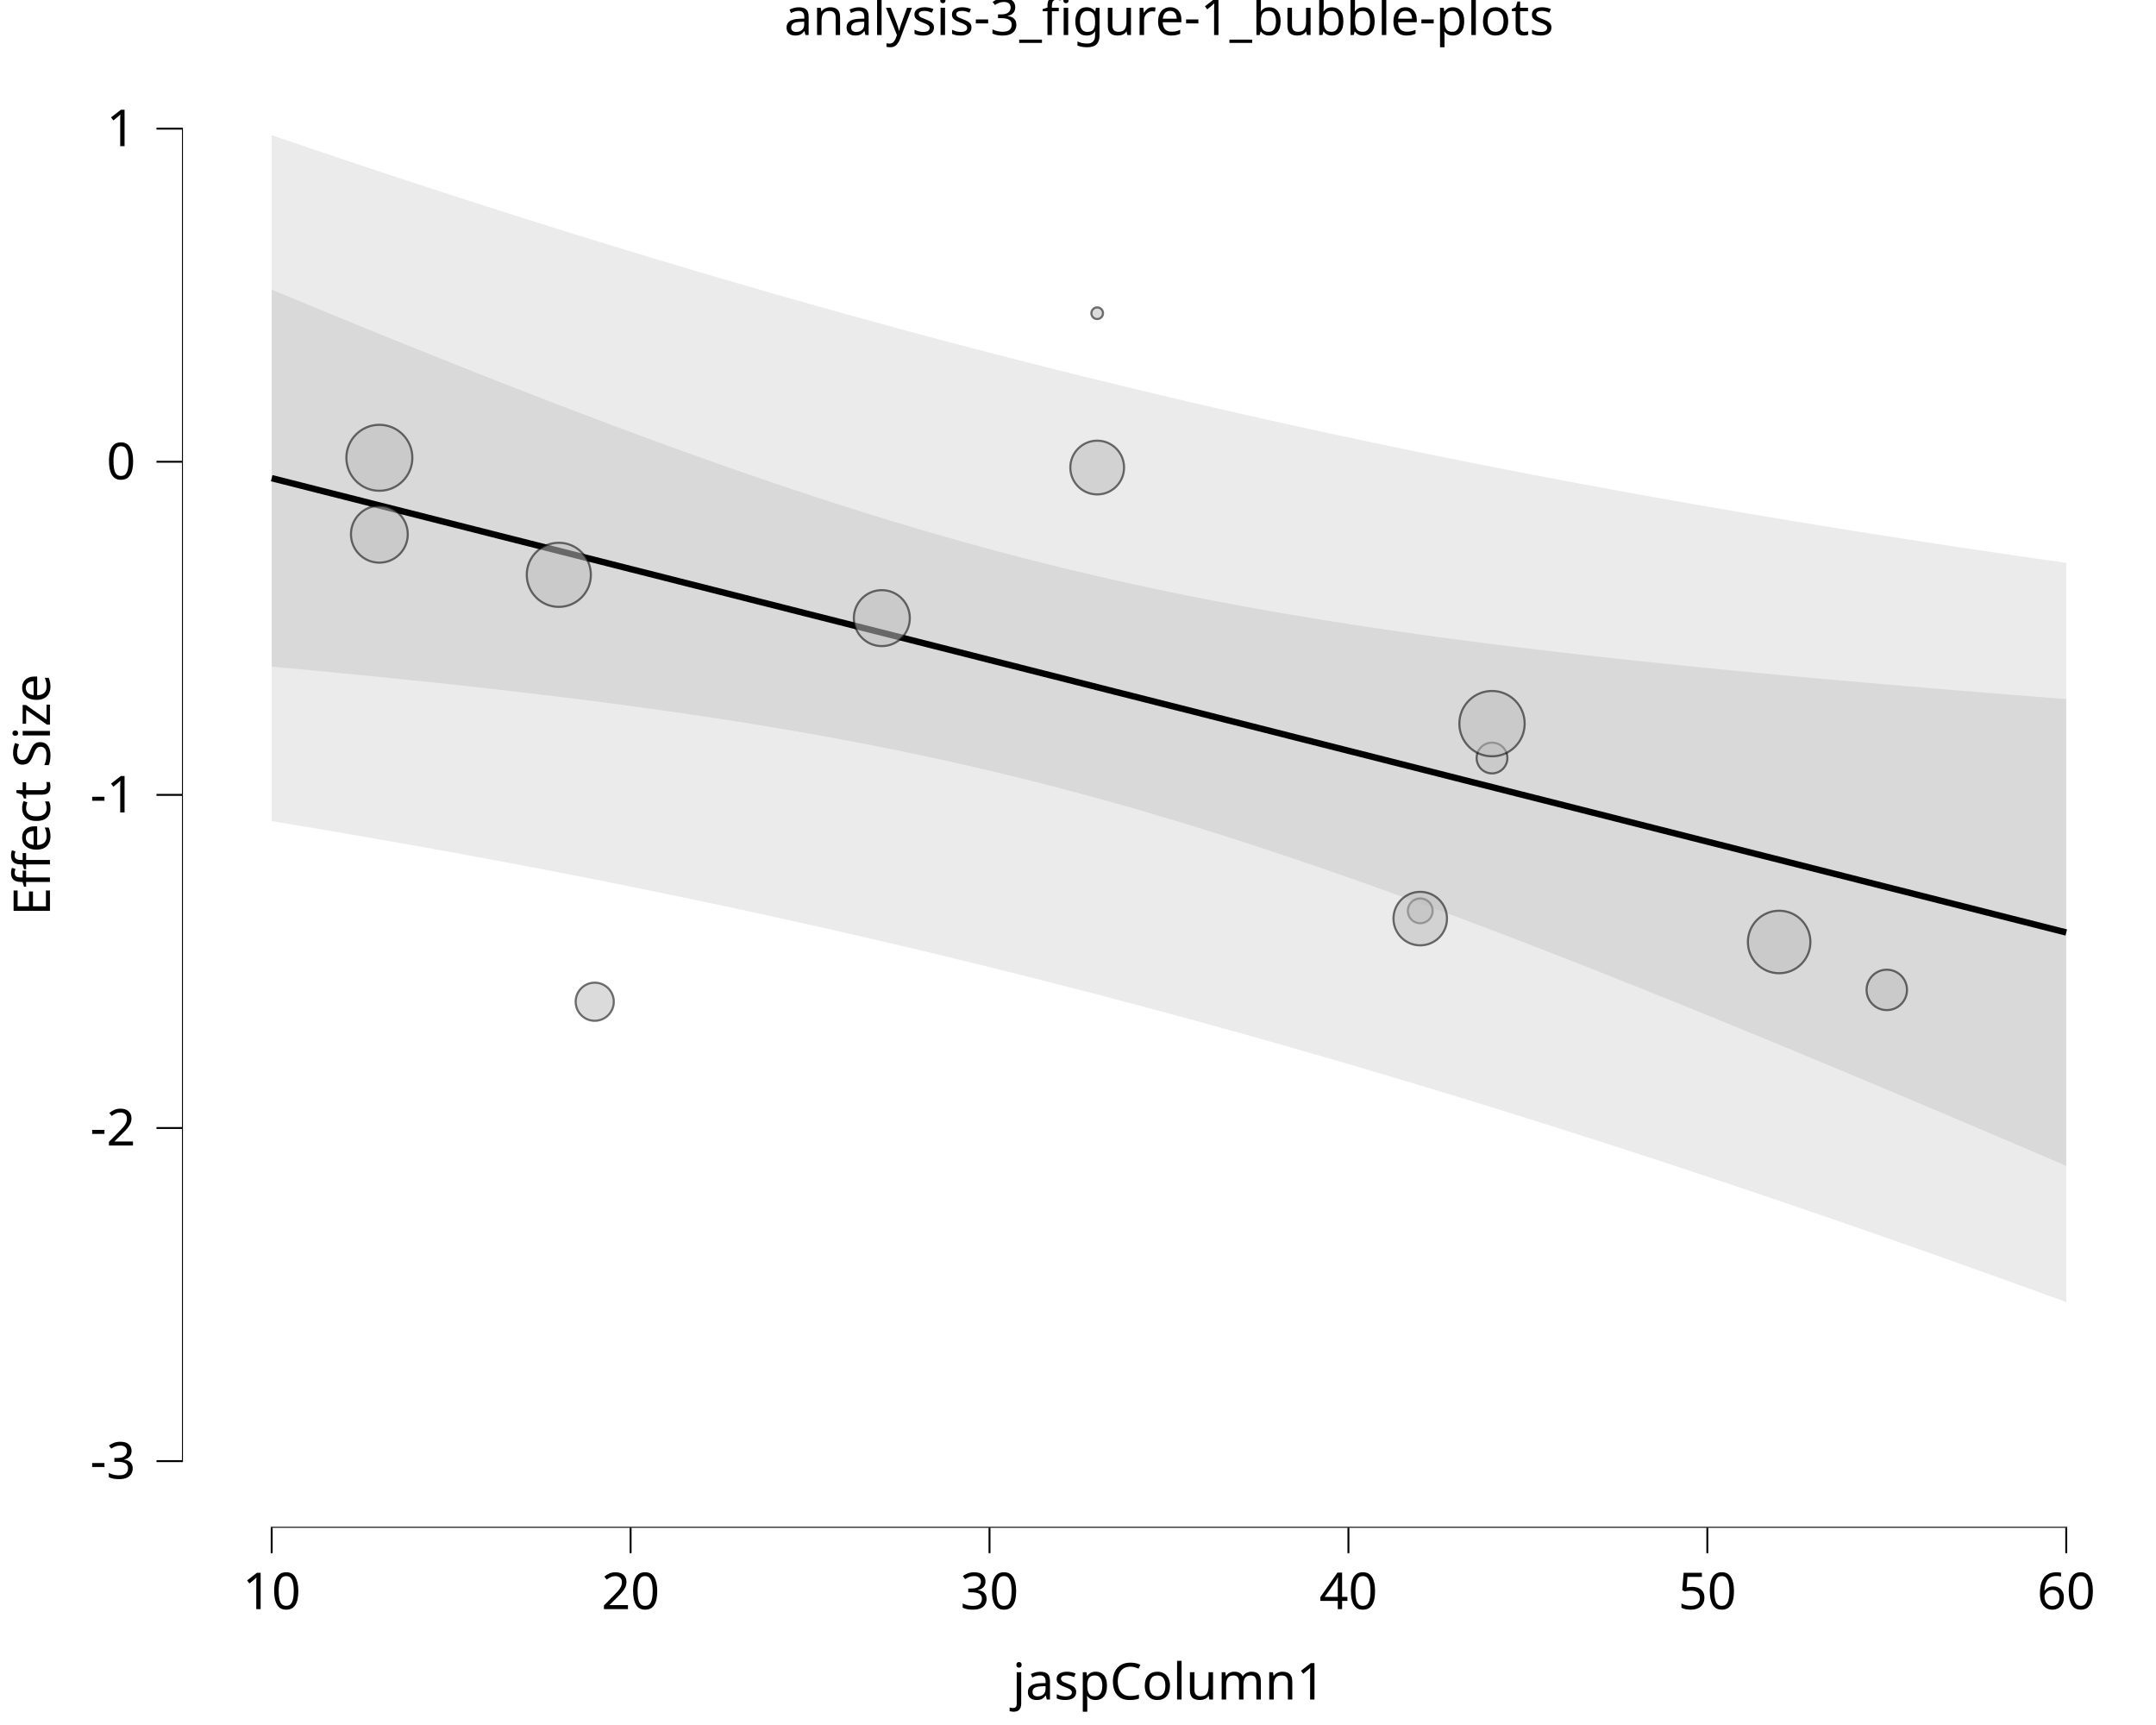
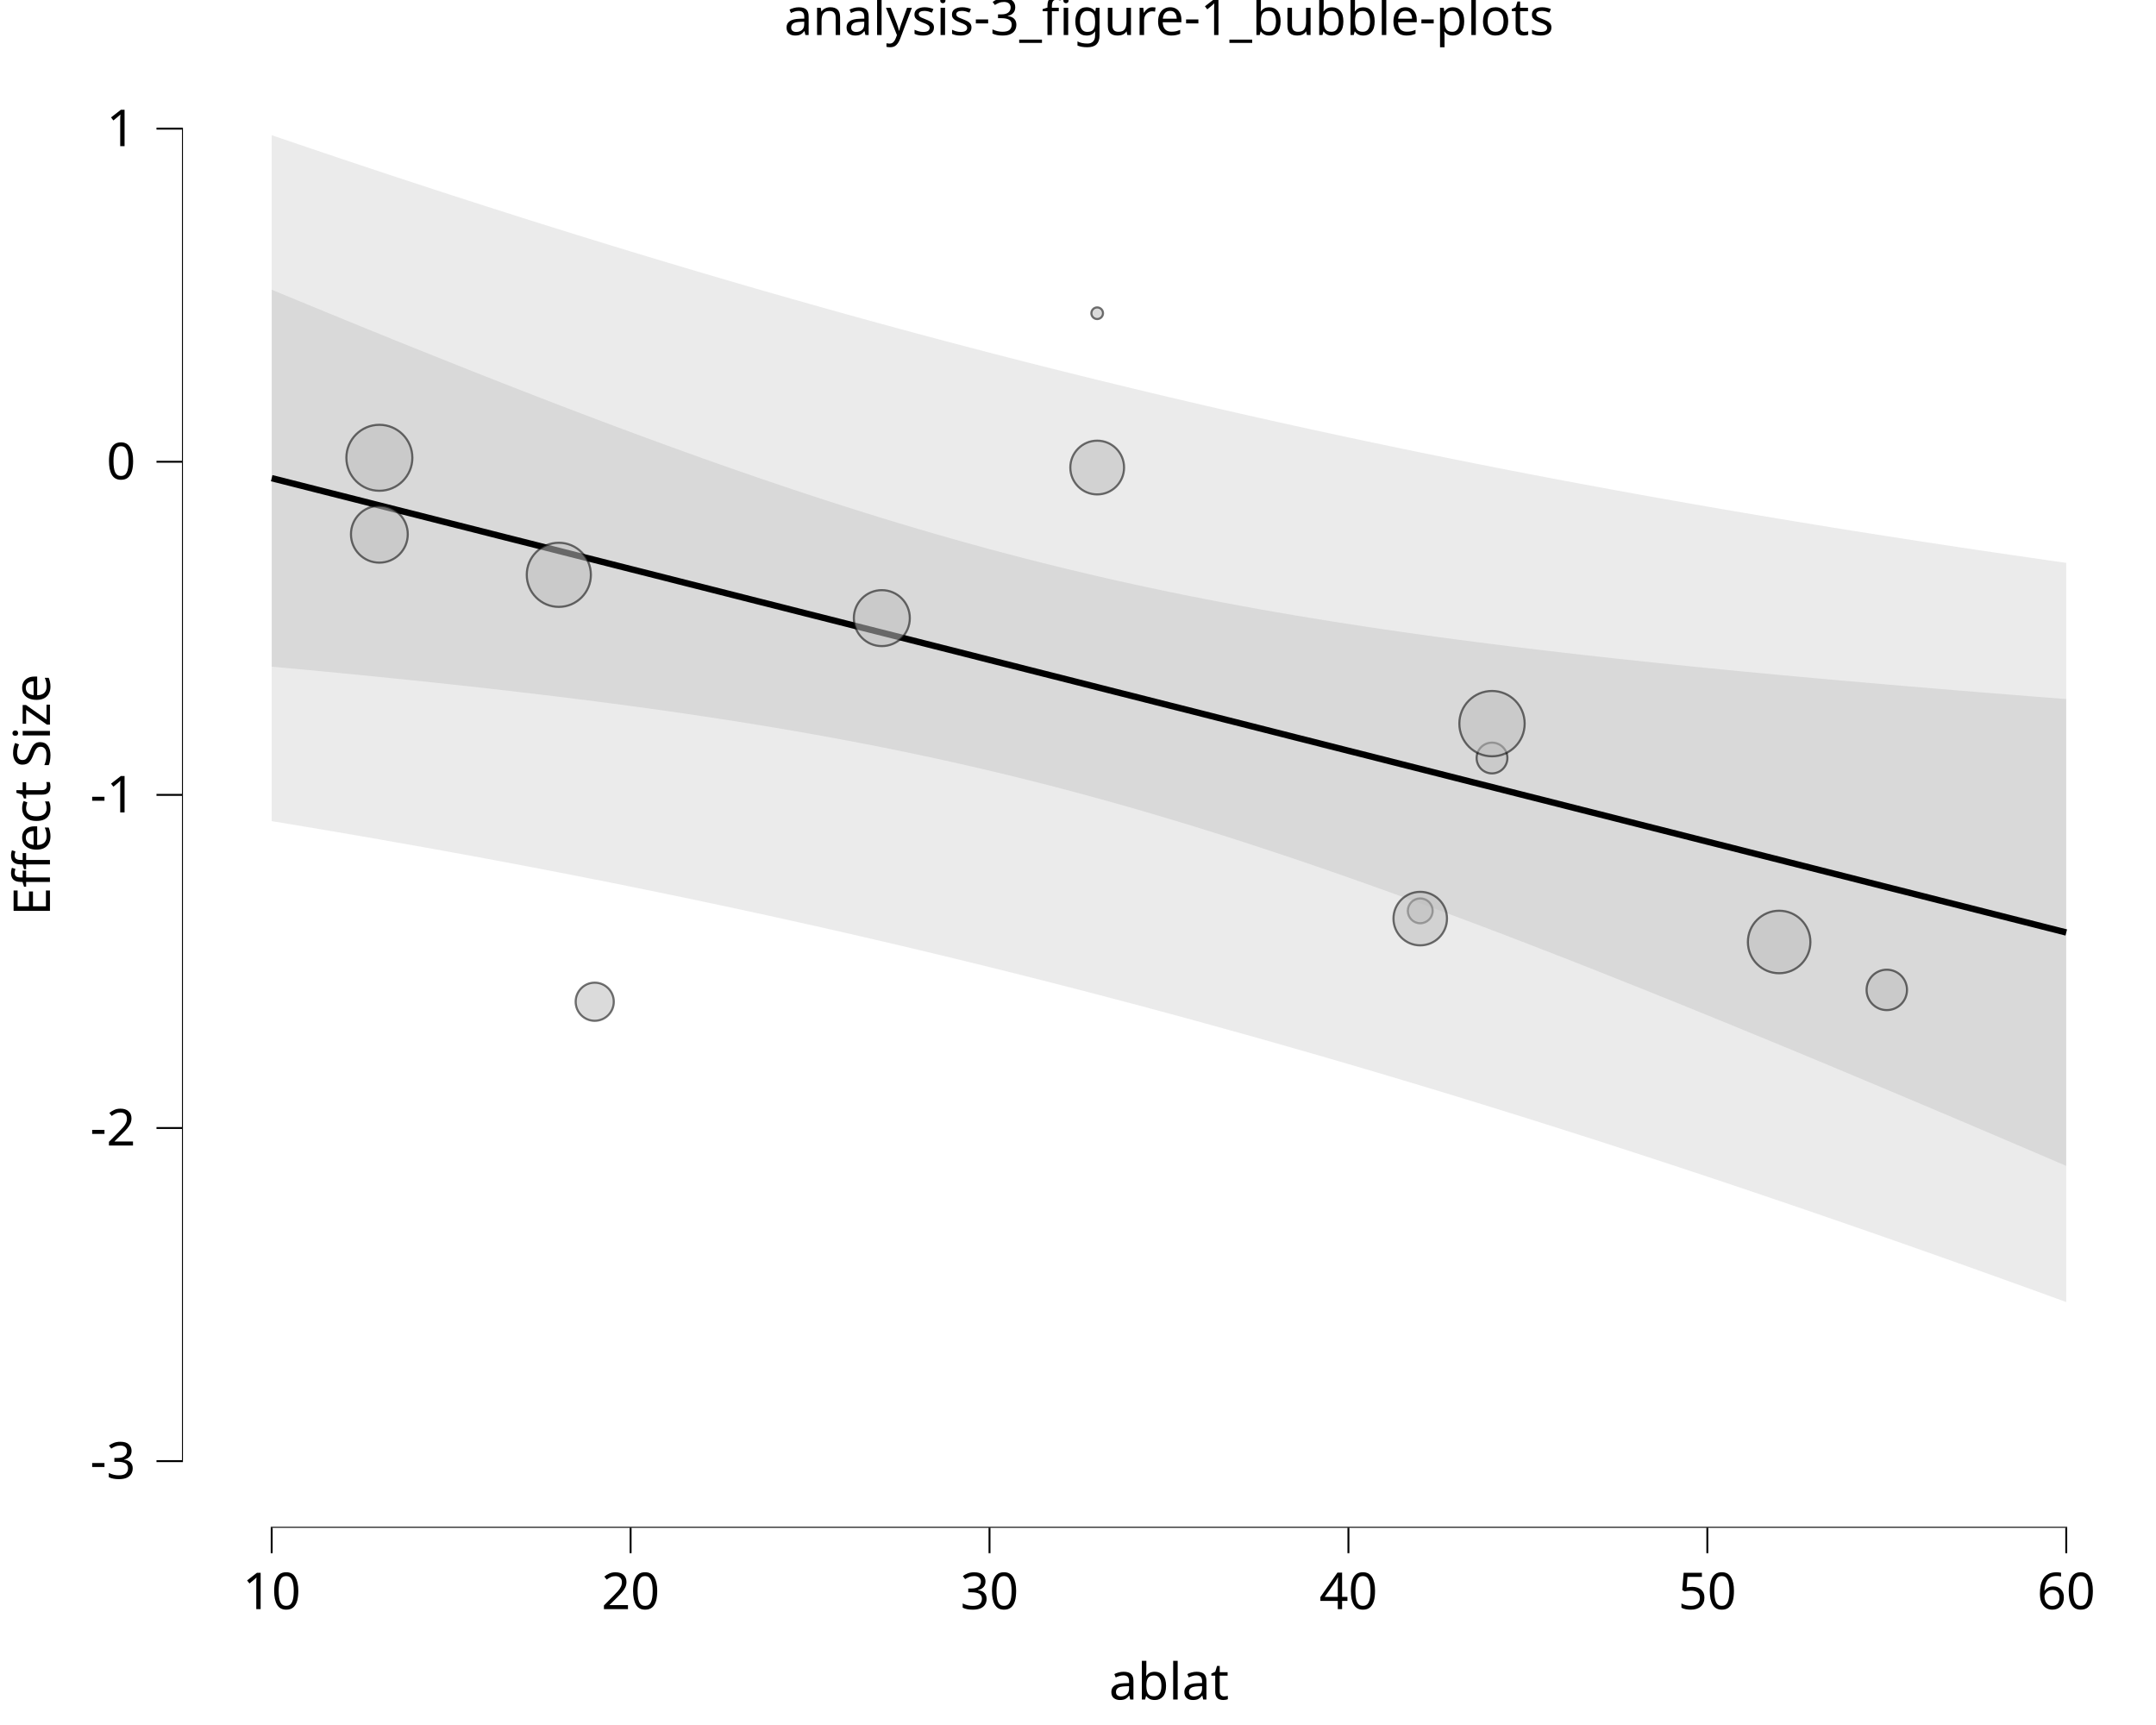
<svg xmlns="http://www.w3.org/2000/svg" class="svglite" data-engine-version="2.0" width="720.00pt" height="576.00pt" viewBox="0 0 720.00 576.00">
  <defs>
    <style type="text/css">
    .svglite line, .svglite polyline, .svglite polygon, .svglite path, .svglite rect, .svglite circle {
      fill: none;
      stroke: #000000;
      stroke-linecap: round;
      stroke-linejoin: round;
      stroke-miterlimit: 10.00;
    }
  </style>
  </defs>
  <rect width="100%" height="100%" style="stroke: none; fill: #FFFFFF;" />
  <defs>
    <clipPath id="cpMC4wMHw3MjAuMDB8MC4wMHw1NzYuMDA=">
      <rect x="0.00" y="0.00" width="720.00" height="576.00" />
    </clipPath>
  </defs>
  <g clip-path="url(#cpMC4wMHw3MjAuMDB8MC4wMHw1NzYuMDA=)">
    <rect x="0.00" y="0.00" width="720.00" height="576.00" style="stroke-width: 10.67; stroke: none;" />
  </g>
  <defs>
    <clipPath id="cpNjAuNzd8NzIwLjAwfDIwLjcxfDUxMC4xNA==">
      <rect x="60.77" y="20.71" width="659.23" height="489.43" />
    </clipPath>
  </defs>
  <g clip-path="url(#cpNjAuNzd8NzIwLjAwfDIwLjcxfDUxMC4xNA==)">
    <rect x="60.77" y="20.71" width="659.23" height="489.43" style="stroke-width: 10.67; stroke: none;" />
    <polygon points="90.73,274.19 96.72,275.18 102.72,276.18 108.71,277.19 114.70,278.21 120.70,279.24 126.69,280.28 132.68,281.34 138.68,282.40 144.67,283.47 150.66,284.56 156.66,285.65 162.65,286.76 168.64,287.88 174.63,289.01 180.63,290.16 186.62,291.31 192.61,292.48 198.61,293.66 204.60,294.85 210.59,296.06 216.59,297.28 222.58,298.51 228.57,299.75 234.56,301.01 240.56,302.28 246.55,303.56 252.54,304.85 258.54,306.16 264.53,307.49 270.52,308.82 276.52,310.17 282.51,311.53 288.50,312.91 294.49,314.30 300.49,315.70 306.48,317.12 312.47,318.55 318.47,320.00 324.46,321.46 330.45,322.93 336.45,324.42 342.44,325.92 348.43,327.44 354.43,328.97 360.42,330.51 366.41,332.07 372.40,333.64 378.40,335.22 384.39,336.82 390.38,338.43 396.38,340.06 402.37,341.70 408.36,343.36 414.36,345.02 420.35,346.70 426.34,348.40 432.33,350.11 438.33,351.83 444.32,353.56 450.31,355.31 456.31,357.07 462.30,358.85 468.29,360.64 474.29,362.44 480.28,364.25 486.27,366.08 492.26,367.91 498.26,369.77 504.25,371.63 510.24,373.50 516.24,375.39 522.23,377.29 528.22,379.20 534.22,381.12 540.21,383.06 546.20,385.01 552.20,386.96 558.19,388.93 564.18,390.91 570.17,392.90 576.17,394.90 582.16,396.91 588.15,398.94 594.15,400.97 600.14,403.01 606.13,405.06 612.13,407.13 618.12,409.20 624.11,411.28 630.10,413.37 636.10,415.47 642.09,417.58 648.08,419.70 654.08,421.83 660.07,423.97 666.06,426.11 672.06,428.27 678.05,430.43 684.04,432.60 690.03,434.78 690.03,187.95 684.04,187.10 678.05,186.23 672.06,185.36 666.06,184.48 660.07,183.60 654.08,182.70 648.08,181.79 642.09,180.88 636.10,179.95 630.10,179.02 624.11,178.08 618.12,177.13 612.13,176.17 606.13,175.19 600.14,174.21 594.15,173.22 588.15,172.22 582.16,171.21 576.17,170.19 570.17,169.15 564.18,168.11 558.19,167.05 552.20,165.99 546.20,164.91 540.21,163.82 534.22,162.72 528.22,161.61 522.23,160.49 516.24,159.36 510.24,158.21 504.25,157.05 498.26,155.88 492.26,154.70 486.27,153.50 480.28,152.29 474.29,151.07 468.29,149.84 462.30,148.59 456.31,147.33 450.31,146.06 444.32,144.77 438.33,143.48 432.33,142.16 426.34,140.84 420.35,139.50 414.36,138.15 408.36,136.78 402.37,135.40 396.38,134.01 390.38,132.60 384.39,131.18 378.40,129.74 372.40,128.29 366.41,126.83 360.42,125.35 354.43,123.86 348.43,122.36 342.44,120.84 336.45,119.31 330.45,117.76 324.46,116.20 318.47,114.63 312.47,113.04 306.48,111.44 300.49,109.82 294.49,108.19 288.50,106.55 282.51,104.89 276.52,103.22 270.52,101.53 264.53,99.83 258.54,98.12 252.54,96.40 246.55,94.66 240.56,92.91 234.56,91.14 228.57,89.36 222.58,87.57 216.59,85.77 210.59,83.95 204.60,82.13 198.61,80.28 192.61,78.43 186.62,76.56 180.63,74.69 174.63,72.80 168.64,70.89 162.65,68.98 156.66,67.05 150.66,65.12 144.67,63.17 138.68,61.21 132.68,59.24 126.69,57.25 120.70,55.26 114.70,53.26 108.71,51.24 102.72,49.22 96.72,47.18 90.73,45.14 " style="stroke-width: 1.07; stroke: none; stroke-linecap: butt; fill: #333333; fill-opacity: 0.10;" />
    <polygon points="90.73,222.61 96.72,223.16 102.72,223.71 108.71,224.28 114.70,224.86 120.70,225.44 126.69,226.04 132.68,226.65 138.68,227.26 144.67,227.89 150.66,228.53 156.66,229.18 162.65,229.85 168.64,230.53 174.63,231.23 180.63,231.94 186.62,232.66 192.61,233.40 198.61,234.16 204.60,234.94 210.59,235.74 216.59,236.56 222.58,237.40 228.57,238.26 234.56,239.15 240.56,240.06 246.55,240.99 252.54,241.96 258.54,242.94 264.53,243.96 270.52,245.01 276.52,246.09 282.51,247.20 288.50,248.34 294.49,249.52 300.49,250.73 306.48,251.98 312.47,253.26 318.47,254.58 324.46,255.94 330.45,257.34 336.45,258.77 342.44,260.25 348.43,261.76 354.43,263.31 360.42,264.90 366.41,266.53 372.40,268.19 378.40,269.90 384.39,271.64 390.38,273.42 396.38,275.23 402.37,277.08 408.36,278.96 414.36,280.88 420.35,282.83 426.34,284.81 432.33,286.81 438.33,288.85 444.32,290.92 450.31,293.01 456.31,295.13 462.30,297.27 468.29,299.44 474.29,301.62 480.28,303.84 486.27,306.07 492.26,308.32 498.26,310.59 504.25,312.87 510.24,315.18 516.24,317.50 522.23,319.83 528.22,322.18 534.22,324.55 540.21,326.93 546.20,329.32 552.20,331.72 558.19,334.13 564.18,336.56 570.17,339.00 576.17,341.44 582.16,343.90 588.15,346.36 594.15,348.83 600.14,351.31 606.13,353.80 612.13,356.30 618.12,358.81 624.11,361.32 630.10,363.83 636.10,366.36 642.09,368.89 648.08,371.42 654.08,373.96 660.07,376.51 666.06,379.06 672.06,381.62 678.05,384.18 684.04,386.74 690.03,389.31 690.03,233.42 684.04,232.96 678.05,232.49 672.06,232.01 666.06,231.54 660.07,231.05 654.08,230.57 648.08,230.07 642.09,229.57 636.10,229.07 630.10,228.56 624.11,228.04 618.12,227.52 612.13,226.99 606.13,226.45 600.14,225.91 594.15,225.36 588.15,224.79 582.16,224.23 576.17,223.65 570.17,223.06 564.18,222.46 558.19,221.85 552.20,221.23 546.20,220.60 540.21,219.96 534.22,219.30 528.22,218.63 522.23,217.95 516.24,217.25 510.24,216.54 504.25,215.81 498.26,215.06 492.26,214.29 486.27,213.51 480.28,212.71 474.29,211.88 468.29,211.04 462.30,210.17 456.31,209.28 450.31,208.36 444.32,207.42 438.33,206.45 432.33,205.46 426.34,204.43 420.35,203.38 414.36,202.29 408.36,201.17 402.37,200.02 396.38,198.84 390.38,197.62 384.39,196.36 378.40,195.07 372.40,193.74 366.41,192.37 360.42,190.96 354.43,189.52 348.43,188.04 342.44,186.52 336.45,184.95 330.45,183.36 324.46,181.72 318.47,180.04 312.47,178.33 306.48,176.58 300.49,174.79 294.49,172.97 288.50,171.11 282.51,169.22 276.52,167.30 270.52,165.34 264.53,163.36 258.54,161.34 252.54,159.30 246.55,157.22 240.56,155.13 234.56,153.00 228.57,150.85 222.58,148.68 216.59,146.49 210.59,144.27 204.60,142.04 198.61,139.78 192.61,137.51 186.62,135.22 180.63,132.91 174.63,130.58 168.64,128.24 162.65,125.89 156.66,123.52 150.66,121.14 144.67,118.75 138.68,116.34 132.68,113.93 126.69,111.50 120.70,109.06 114.70,106.61 108.71,104.15 102.72,101.69 96.72,99.21 90.73,96.73 " style="stroke-width: 1.07; stroke: none; stroke-linecap: butt; fill: #333333; fill-opacity: 0.10;" />
    <polyline points="90.73,159.67 96.72,161.18 102.72,162.70 108.71,164.22 114.70,165.73 120.70,167.25 126.69,168.77 132.68,170.29 138.68,171.80 144.67,173.32 150.66,174.84 156.66,176.35 162.65,177.87 168.64,179.39 174.63,180.90 180.63,182.42 186.62,183.94 192.61,185.46 198.61,186.97 204.60,188.49 210.59,190.01 216.59,191.52 222.58,193.04 228.57,194.56 234.56,196.07 240.56,197.59 246.55,199.11 252.54,200.63 258.54,202.14 264.53,203.66 270.52,205.18 276.52,206.69 282.51,208.21 288.50,209.73 294.49,211.24 300.49,212.76 306.48,214.28 312.47,215.80 318.47,217.31 324.46,218.83 330.45,220.35 336.45,221.86 342.44,223.38 348.43,224.90 354.43,226.41 360.42,227.93 366.41,229.45 372.40,230.97 378.40,232.48 384.39,234.00 390.38,235.52 396.38,237.03 402.37,238.55 408.36,240.07 414.36,241.58 420.35,243.10 426.34,244.62 432.33,246.14 438.33,247.65 444.32,249.17 450.31,250.69 456.31,252.20 462.30,253.72 468.29,255.24 474.29,256.75 480.28,258.27 486.27,259.79 492.26,261.31 498.26,262.82 504.25,264.34 510.24,265.86 516.24,267.37 522.23,268.89 528.22,270.41 534.22,271.92 540.21,273.44 546.20,274.96 552.20,276.48 558.19,277.99 564.18,279.51 570.17,281.03 576.17,282.54 582.16,284.06 588.15,285.58 594.15,287.09 600.14,288.61 606.13,290.13 612.13,291.65 618.12,293.16 624.11,294.68 630.10,296.20 636.10,297.71 642.09,299.23 648.08,300.75 654.08,302.26 660.07,303.78 666.06,305.30 672.06,306.82 678.05,308.33 684.04,309.85 690.03,311.37 " style="stroke-width: 2.13; stroke-linecap: butt;" />
    <circle cx="498.26" cy="253.11" r="5.14" style="stroke-width: 0.71; stroke: #000000; stroke-opacity: 0.55; fill: #BEBEBE; fill-opacity: 0.55;" />
    <circle cx="630.10" cy="330.54" r="6.75" style="stroke-width: 0.71; stroke: #000000; stroke-opacity: 0.55; fill: #BEBEBE; fill-opacity: 0.55;" />
    <circle cx="474.29" cy="304.14" r="4.15" style="stroke-width: 0.71; stroke: #000000; stroke-opacity: 0.55; fill: #BEBEBE; fill-opacity: 0.55;" />
    <circle cx="594.15" cy="314.54" r="10.44" style="stroke-width: 0.71; stroke: #000000; stroke-opacity: 0.55; fill: #BEBEBE; fill-opacity: 0.55;" />
    <circle cx="126.69" cy="178.39" r="9.49" style="stroke-width: 0.71; stroke: #000000; stroke-opacity: 0.55; fill: #BEBEBE; fill-opacity: 0.55;" />
    <circle cx="498.26" cy="241.63" r="10.91" style="stroke-width: 0.71; stroke: #000000; stroke-opacity: 0.55; fill: #BEBEBE; fill-opacity: 0.55;" />
    <circle cx="198.61" cy="334.49" r="6.37" style="stroke-width: 0.71; stroke: #000000; stroke-opacity: 0.55; fill: #BEBEBE; fill-opacity: 0.55;" />
    <circle cx="126.69" cy="152.86" r="11.02" style="stroke-width: 0.71; stroke: #000000; stroke-opacity: 0.55; fill: #BEBEBE; fill-opacity: 0.55;" />
    <circle cx="294.49" cy="206.40" r="9.35" style="stroke-width: 0.71; stroke: #000000; stroke-opacity: 0.55; fill: #BEBEBE; fill-opacity: 0.55;" />
    <circle cx="474.29" cy="306.73" r="8.94" style="stroke-width: 0.71; stroke: #000000; stroke-opacity: 0.55; fill: #BEBEBE; fill-opacity: 0.55;" />
    <circle cx="186.62" cy="191.94" r="10.71" style="stroke-width: 0.71; stroke: #000000; stroke-opacity: 0.55; fill: #BEBEBE; fill-opacity: 0.55;" />
    <circle cx="366.41" cy="104.59" r="1.95" style="stroke-width: 0.71; stroke: #000000; stroke-opacity: 0.55; fill: #BEBEBE; fill-opacity: 0.55;" />
    <circle cx="366.41" cy="156.12" r="8.98" style="stroke-width: 0.71; stroke: #000000; stroke-opacity: 0.55; fill: #BEBEBE; fill-opacity: 0.55;" />
    <line x1="90.41" y1="510.14" x2="690.35" y2="510.14" style="stroke-width: 0.64; stroke-linecap: butt;" />
    <line x1="60.77" y1="488.21" x2="60.77" y2="42.64" style="stroke-width: 0.64; stroke-linecap: butt;" />
    <rect x="60.77" y="20.71" width="659.23" height="489.43" style="stroke-width: 0.00; stroke: none;" />
  </g>
  <g clip-path="url(#cpMC4wMHw3MjAuMDB8MC4wMHw1NzYuMDA=)">
    <polyline points="60.77,510.14 60.77,20.71 " style="stroke-width: 0.00; stroke: none; stroke-linecap: butt;" />
    <text x="45.29" y="493.74" text-anchor="end" style="font-size: 17.00px; font-family: sans;" textLength="15.12px" lengthAdjust="spacingAndGlyphs">-3</text>
    <text x="45.29" y="382.51" text-anchor="end" style="font-size: 17.00px; font-family: sans;" textLength="15.12px" lengthAdjust="spacingAndGlyphs">-2</text>
    <text x="45.29" y="271.27" text-anchor="end" style="font-size: 17.00px; font-family: sans;" textLength="15.12px" lengthAdjust="spacingAndGlyphs">-1</text>
    <text x="45.29" y="160.04" text-anchor="end" style="font-size: 17.00px; font-family: sans;" textLength="9.46px" lengthAdjust="spacingAndGlyphs">0</text>
    <text x="45.29" y="48.80" text-anchor="end" style="font-size: 17.00px; font-family: sans;" textLength="9.46px" lengthAdjust="spacingAndGlyphs">1</text>
    <polyline points="52.26,487.89 60.77,487.89 " style="stroke-width: 0.64; stroke-linecap: butt;" />
    <polyline points="52.26,376.66 60.77,376.66 " style="stroke-width: 0.64; stroke-linecap: butt;" />
    <polyline points="52.26,265.42 60.77,265.42 " style="stroke-width: 0.64; stroke-linecap: butt;" />
    <polyline points="52.26,154.19 60.77,154.19 " style="stroke-width: 0.64; stroke-linecap: butt;" />
    <polyline points="52.26,42.95 60.77,42.95 " style="stroke-width: 0.64; stroke-linecap: butt;" />
    <polyline points="60.77,510.14 720.00,510.14 " style="stroke-width: 0.00; stroke: none; stroke-linecap: butt;" />
    <polyline points="90.73,518.64 90.73,510.14 " style="stroke-width: 0.64; stroke-linecap: butt;" />
    <polyline points="210.59,518.64 210.59,510.14 " style="stroke-width: 0.64; stroke-linecap: butt;" />
    <polyline points="330.45,518.64 330.45,510.14 " style="stroke-width: 0.64; stroke-linecap: butt;" />
    <polyline points="450.31,518.64 450.31,510.14 " style="stroke-width: 0.64; stroke-linecap: butt;" />
    <polyline points="570.17,518.64 570.17,510.14 " style="stroke-width: 0.64; stroke-linecap: butt;" />
    <polyline points="690.03,518.64 690.03,510.14 " style="stroke-width: 0.64; stroke-linecap: butt;" />
    <text x="90.73" y="537.32" text-anchor="middle" style="font-size: 17.00px; font-family: sans;" textLength="18.91px" lengthAdjust="spacingAndGlyphs">10</text>
    <text x="210.59" y="537.32" text-anchor="middle" style="font-size: 17.00px; font-family: sans;" textLength="18.91px" lengthAdjust="spacingAndGlyphs">20</text>
    <text x="330.45" y="537.32" text-anchor="middle" style="font-size: 17.00px; font-family: sans;" textLength="18.91px" lengthAdjust="spacingAndGlyphs">30</text>
    <text x="450.31" y="537.32" text-anchor="middle" style="font-size: 17.00px; font-family: sans;" textLength="18.91px" lengthAdjust="spacingAndGlyphs">40</text>
    <text x="570.17" y="537.32" text-anchor="middle" style="font-size: 17.00px; font-family: sans;" textLength="18.91px" lengthAdjust="spacingAndGlyphs">50</text>
    <text x="690.03" y="537.32" text-anchor="middle" style="font-size: 17.00px; font-family: sans;" textLength="18.91px" lengthAdjust="spacingAndGlyphs">60</text>
-     <text x="390.38" y="567.49" text-anchor="middle" style="font-size: 17.00px; font-family: sans;" textLength="99.24px" lengthAdjust="spacingAndGlyphs">jaspColumn1</text>
+     <text x="390.38" y="567.49" text-anchor="middle" style="font-size: 17.00px; font-family: sans;" textLength="36.86px" lengthAdjust="spacingAndGlyphs">ablat</text>
    <text transform="translate(16.68,265.42) rotate(-90)" text-anchor="middle" style="font-size: 17.00px; font-family: sans;" textLength="81.27px" lengthAdjust="spacingAndGlyphs">Effect Size</text>
    <text x="390.38" y="11.70" text-anchor="middle" style="font-size: 17.00px; font-family: sans;" textLength="245.73px" lengthAdjust="spacingAndGlyphs">analysis-3_figure-1_bubble-plots</text>
  </g>
</svg>
